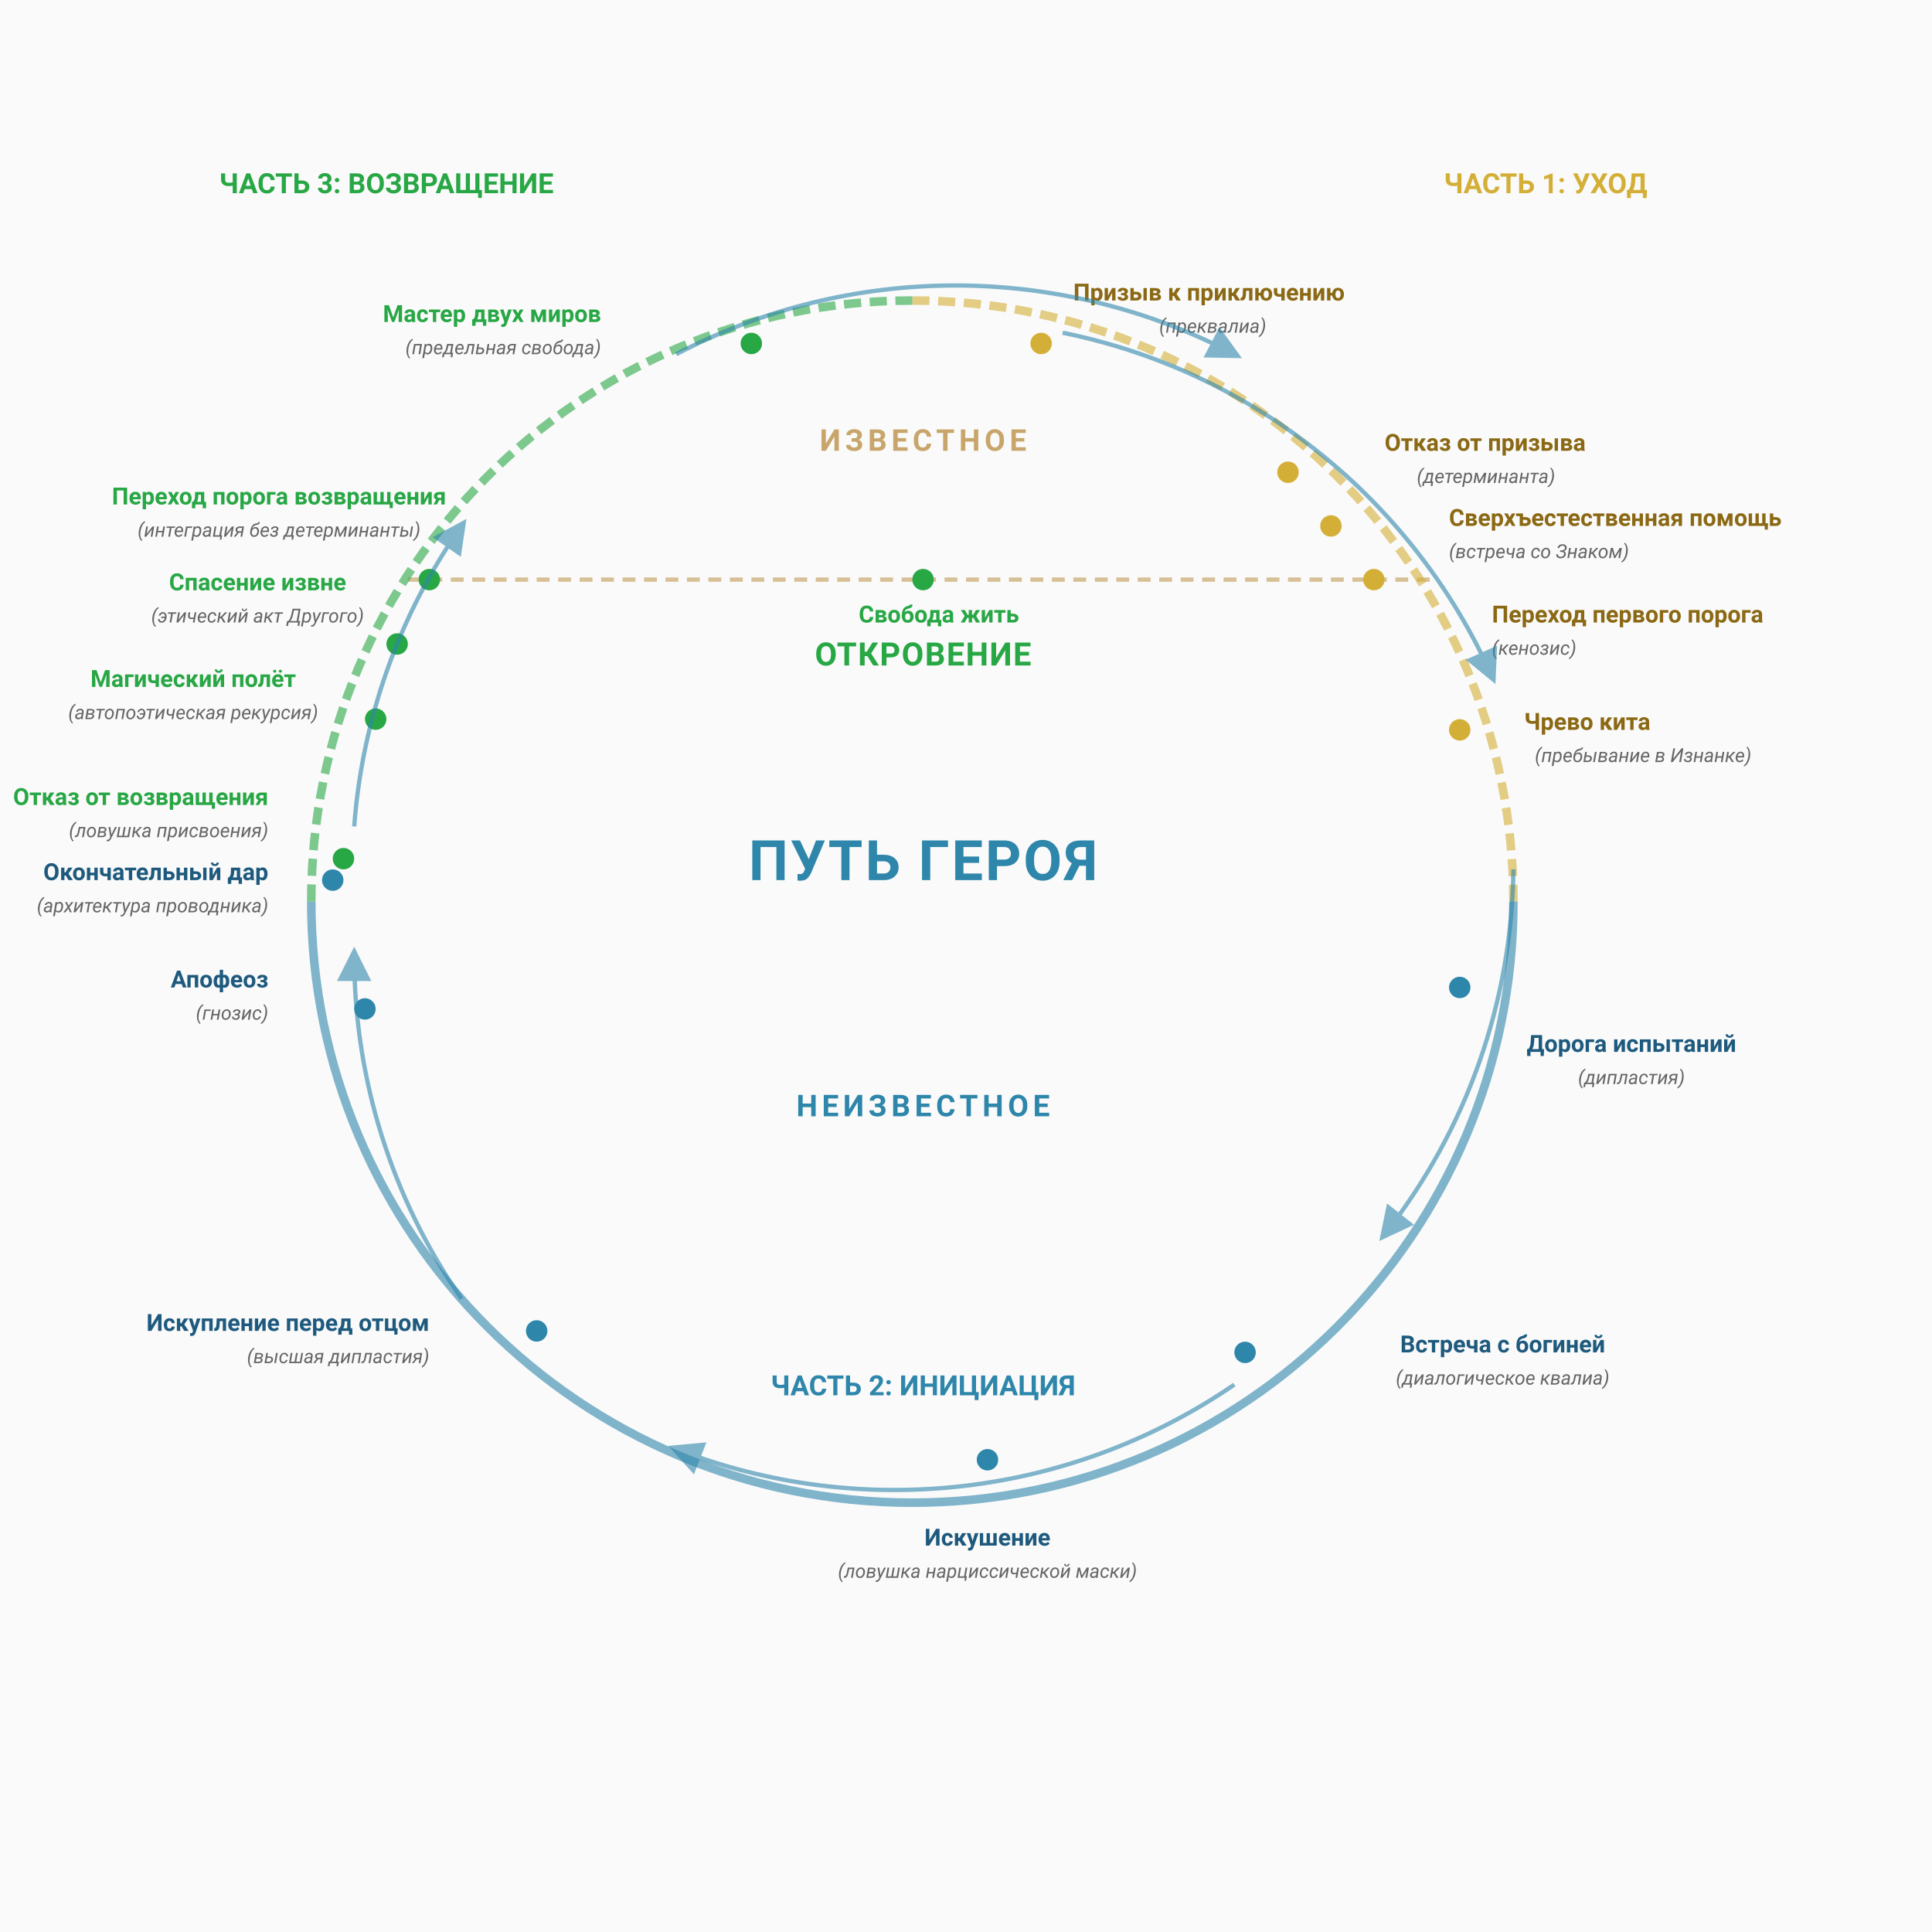
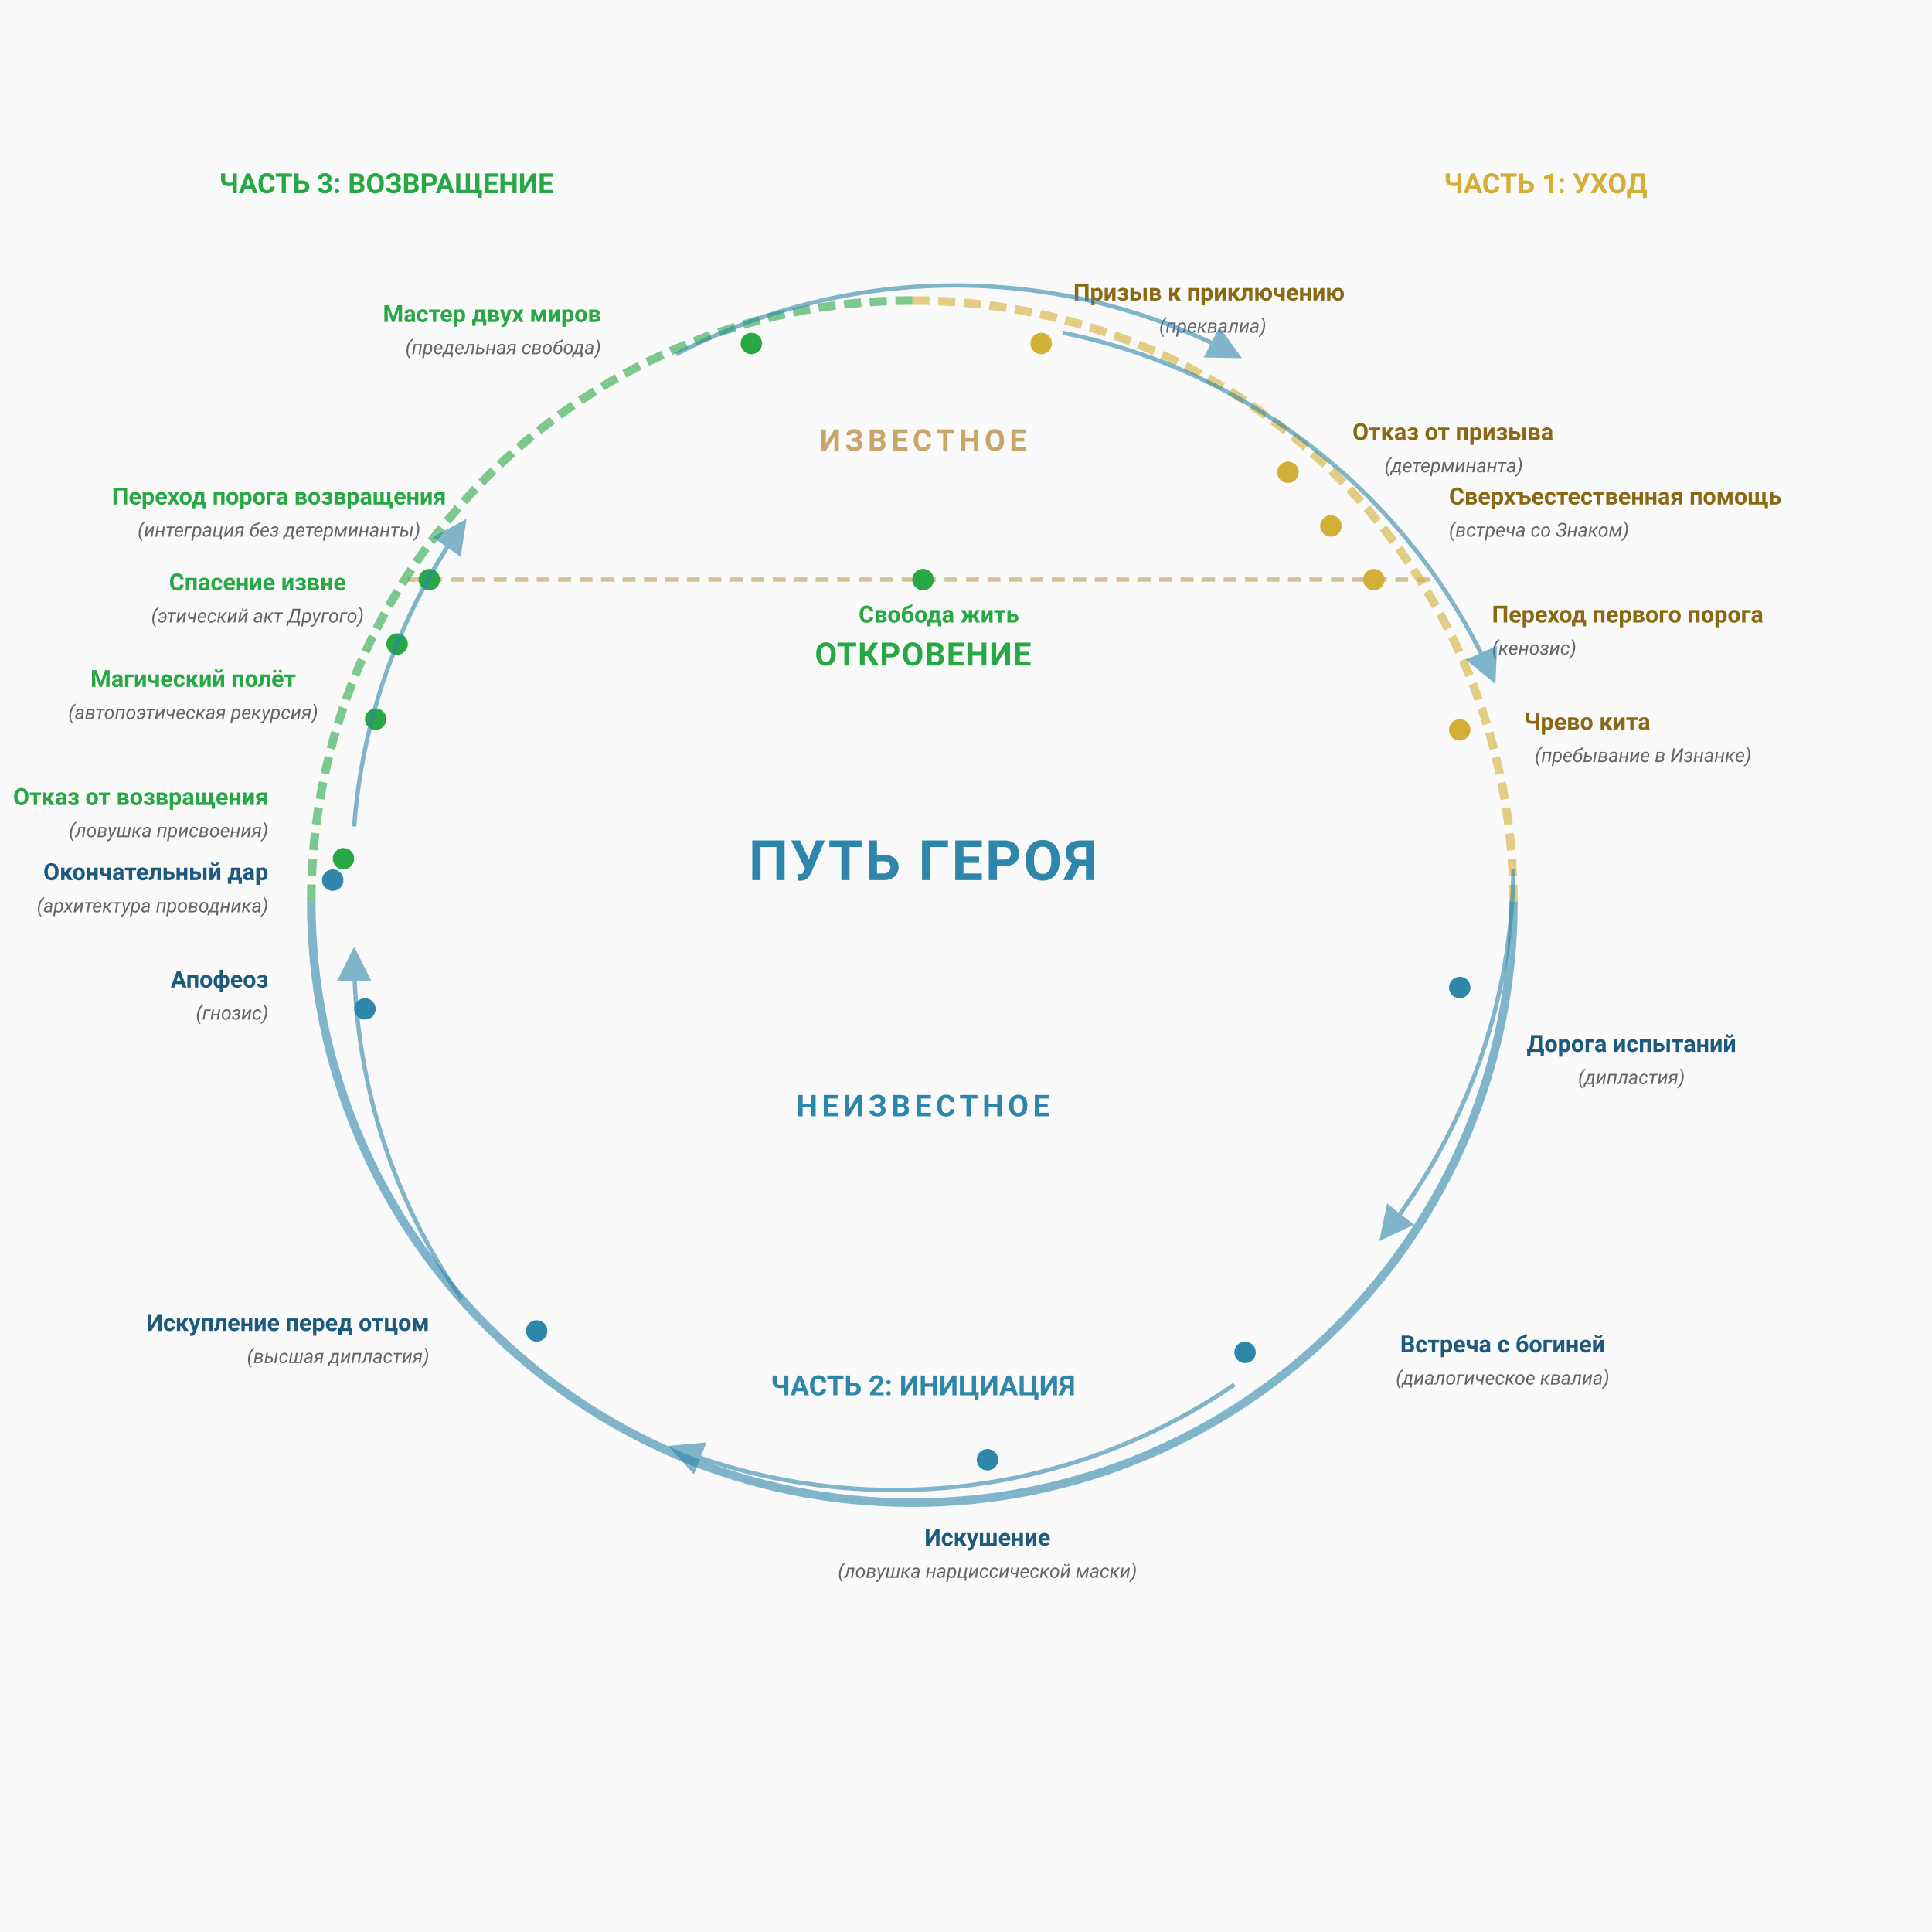
<svg xmlns="http://www.w3.org/2000/svg" viewBox="0 0 900 900" width="900" height="900">
  <defs>
    <marker id="arrow" markerWidth="8" markerHeight="8" refX="6" refY="4" orient="auto">
      <polygon points="0 0, 8 4, 0 8" fill="#2E86AB" />
    </marker>
  </defs>
  <rect width="100%" height="100%" fill="#FAFAFA" />
  <line x1="190" y1="270" x2="668" y2="270" stroke="#C8A66B" stroke-width="2" stroke-dasharray="6,4" opacity="0.7" />
  <g text-anchor="middle" font-family="system-ui, -apple-system, 'Segoe UI', Roboto, sans-serif">
    <text x="430" y="410" font-size="26" font-weight="bold" fill="#2E86AB" letter-spacing="1">ПУТЬ ГЕРОЯ</text>
    <text x="430" y="310" font-size="15" font-weight="600" fill="#28A745" letter-spacing="0.5">ОТКРОВЕНИЕ</text>
    <text x="430" y="210" font-size="14" font-weight="bold" fill="#C8A66B" letter-spacing="2">ИЗВЕСТНОЕ</text>
    <text x="430" y="520" font-size="14" font-weight="bold" fill="#2E86AB" letter-spacing="2">НЕИЗВЕСТНОЕ</text>
  </g>
  <path d="M 425 140 A 280 280 0 0 1 705 420" fill="none" stroke="#D4AF37" stroke-width="4" opacity="0.6" stroke-dasharray="8,4" />
  <path d="M 705 420 A 280 280 0 0 1 145 420" fill="none" stroke="#2E86AB" stroke-width="4" opacity="0.6" />
  <path d="M 145 420 A 280 280 0 0 1 425 140" fill="none" stroke="#28A745" stroke-width="4" opacity="0.6" stroke-dasharray="8,4" />
  <g id="departure" font-family="system-ui, -apple-system, 'Segoe UI', Roboto, sans-serif" font-size="11" font-weight="600" fill="#8B6914">
    <g id="stage-call">
      <circle cx="485" cy="160" r="5" fill="#D4AF37" />
      <text x="500" y="140" text-anchor="start">Призыв к приключению</text>
      <text x="540" y="155" text-anchor="start" font-size="9" font-weight="normal" font-style="italic" fill="#666">(преквалиа)</text>
    </g>
    <g id="stage-refusal">
      <circle cx="600" cy="220" r="5" fill="#D4AF37" />
-       <text x="645" y="210" text-anchor="start">Отказ от призыва</text>
-       <text x="660" y="225" text-anchor="start" font-size="9" font-weight="normal" font-style="italic" fill="#666">(детерминанта)</text>
+       <text x="630" y="205" text-anchor="start">Отказ от призыва</text>
+       <text x="645" y="220" text-anchor="start" font-size="9" font-weight="normal" font-style="italic" fill="#666">(детерминанта)</text>
    </g>
    <g id="stage-help">
      <circle cx="620" cy="245" r="5" fill="#D4AF37" />
-       <text x="675" y="245" text-anchor="start">Сверхъестественная помощь</text>
-       <text x="675" y="260" text-anchor="start" font-size="9" font-weight="normal" font-style="italic" fill="#666">(встреча со Знаком)</text>
+       <text x="675" y="235" text-anchor="start">Сверхъестественная помощь</text>
+       <text x="675" y="250" text-anchor="start" font-size="9" font-weight="normal" font-style="italic" fill="#666">(встреча со Знаком)</text>
    </g>
    <g id="stage-threshold">
      <circle cx="640" cy="270" r="5" fill="#D4AF37" />
      <text x="695" y="290" text-anchor="start">Переход первого порога</text>
      <text x="695" y="305" text-anchor="start" font-size="9" font-weight="normal" font-style="italic" fill="#666">(кенозис)</text>
    </g>
    <g id="stage-whale">
      <circle cx="680" cy="340" r="5" fill="#D4AF37" />
      <text x="710" y="340" text-anchor="start">Чрево кита</text>
      <text x="715" y="355" text-anchor="start" font-size="9" font-weight="normal" font-style="italic" fill="#666">(пребывание в Изнанке)</text>
    </g>
  </g>
  <g id="initiation" font-family="system-ui, -apple-system, 'Segoe UI', Roboto, sans-serif" font-size="11" font-weight="600" fill="#1E5A7E">
    <g id="stage-trials">
      <circle cx="680" cy="460" r="5" fill="#2E86AB" />
      <text x="760" y="490" text-anchor="middle">Дорога испытаний</text>
      <text x="760" y="505" text-anchor="middle" font-size="9" font-weight="normal" font-style="italic" fill="#666">(дипластия)</text>
    </g>
    <g id="stage-goddess">
      <circle cx="580" cy="630" r="5" fill="#2E86AB" />
      <text x="700" y="630" text-anchor="middle">Встреча с богиней</text>
      <text x="700" y="645" text-anchor="middle" font-size="9" font-weight="normal" font-style="italic" fill="#666">(диалогическое квалиа)</text>
    </g>
    <g id="stage-temptation">
      <circle cx="460" cy="680" r="5" fill="#2E86AB" />
      <text x="460" y="720" text-anchor="middle">Искушение</text>
      <text x="460" y="735" text-anchor="middle" font-size="9" font-weight="normal" font-style="italic" fill="#666">(ловушка нарциссической маски)</text>
    </g>
    <g id="stage-father">
      <circle cx="250" cy="620" r="5" fill="#2E86AB" />
      <text x="200" y="620" text-anchor="end">Искупление перед отцом</text>
      <text x="200" y="635" text-anchor="end" font-size="9" font-weight="normal" font-style="italic" fill="#666">(высшая дипластия)</text>
    </g>
    <g id="stage-apotheosis">
      <circle cx="170" cy="470" r="5" fill="#2E86AB" />
      <text x="125" y="460" text-anchor="end">Апофеоз</text>
      <text x="125" y="475" text-anchor="end" font-size="9" font-weight="normal" font-style="italic" fill="#666">(гнозис)</text>
    </g>
    <g id="stage-gift">
      <circle cx="155" cy="410" r="5" fill="#2E86AB" />
      <text x="125" y="410" text-anchor="end">Окончательный дар</text>
      <text x="125" y="425" text-anchor="end" font-size="9" font-weight="normal" font-style="italic" fill="#666">(архитектура проводника)</text>
    </g>
  </g>
  <g id="return" font-family="system-ui, -apple-system, 'Segoe UI', Roboto, sans-serif" font-size="11" font-weight="600" fill="#28A745">
    <g id="stage-refusal-return">
      <circle cx="160" cy="400" r="5" fill="#28A745" />
      <text x="125" y="375" text-anchor="end">Отказ от возвращения</text>
      <text x="125" y="390" text-anchor="end" font-size="9" font-weight="normal" font-style="italic" fill="#666">(ловушка присвоения)</text>
    </g>
    <g id="stage-flight">
      <circle cx="175" cy="335" r="5" fill="#28A745" />
      <text x="90" y="320" text-anchor="middle">Магический полёт</text>
      <text x="90" y="335" text-anchor="middle" font-size="9" font-weight="normal" font-style="italic" fill="#666">(автопоэтическая рекурсия)</text>
    </g>
    <g id="stage-rescue">
      <circle cx="185" cy="300" r="5" fill="#28A745" />
      <text x="120" y="275" text-anchor="middle">Спасение извне</text>
      <text x="120" y="290" text-anchor="middle" font-size="9" font-weight="normal" font-style="italic" fill="#666">(этический акт Другого)</text>
    </g>
    <g id="stage-return-threshold">
      <circle cx="200" cy="270" r="5" fill="#28A745" />
      <text x="130" y="235" text-anchor="middle">Переход порога возвращения</text>
      <text x="130" y="250" text-anchor="middle" font-size="9" font-weight="normal" font-style="italic" fill="#666">(интеграция без детерминанты)</text>
    </g>
    <g id="stage-master">
      <circle cx="350" cy="160" r="5" fill="#28A745" />
      <text x="280" y="150" text-anchor="end">Мастер двух миров</text>
      <text x="280" y="165" text-anchor="end" font-size="9" font-weight="normal" font-style="italic" fill="#666">(предельная свобода)</text>
    </g>
    <g id="stage-freedom">
      <circle cx="430" cy="270" r="5" fill="#28A745" />
      <text x="400" y="290" text-anchor="start">Свобода жить</text>
    </g>
  </g>
  <g font-family="system-ui, -apple-system, 'Segoe UI', Roboto, sans-serif" font-size="13" font-weight="bold">
    <text x="720" y="90" fill="#D4AF37" text-anchor="middle">ЧАСТЬ 1: УХОД</text>
    <text x="430" y="650" fill="#2E86AB" text-anchor="middle">ЧАСТЬ 2: ИНИЦИАЦИЯ</text>
    <text x="180" y="90" fill="#28A745" text-anchor="middle">ЧАСТЬ 3: ВОЗВРАЩЕНИЕ</text>
  </g>
  <g fill="none" stroke="#2E86AB" stroke-width="2" marker-end="url(#arrow)" opacity="0.6">
    <path d="M 495 155 A 280 280 0 0 1 695 315" />
    <path d="M 315 165 A 280 280 0 0 1 575 165" />
    <path d="M 165 385 A 280 280 0 0 1 215 245" />
    <path d="M 705 405 A 280 280 0 0 1 645 575" />
    <path d="M 575 645 A 280 280 0 0 1 315 675" />
    <path d="M 215 605 A 280 280 0 0 1 165 445" />
  </g>
</svg>
